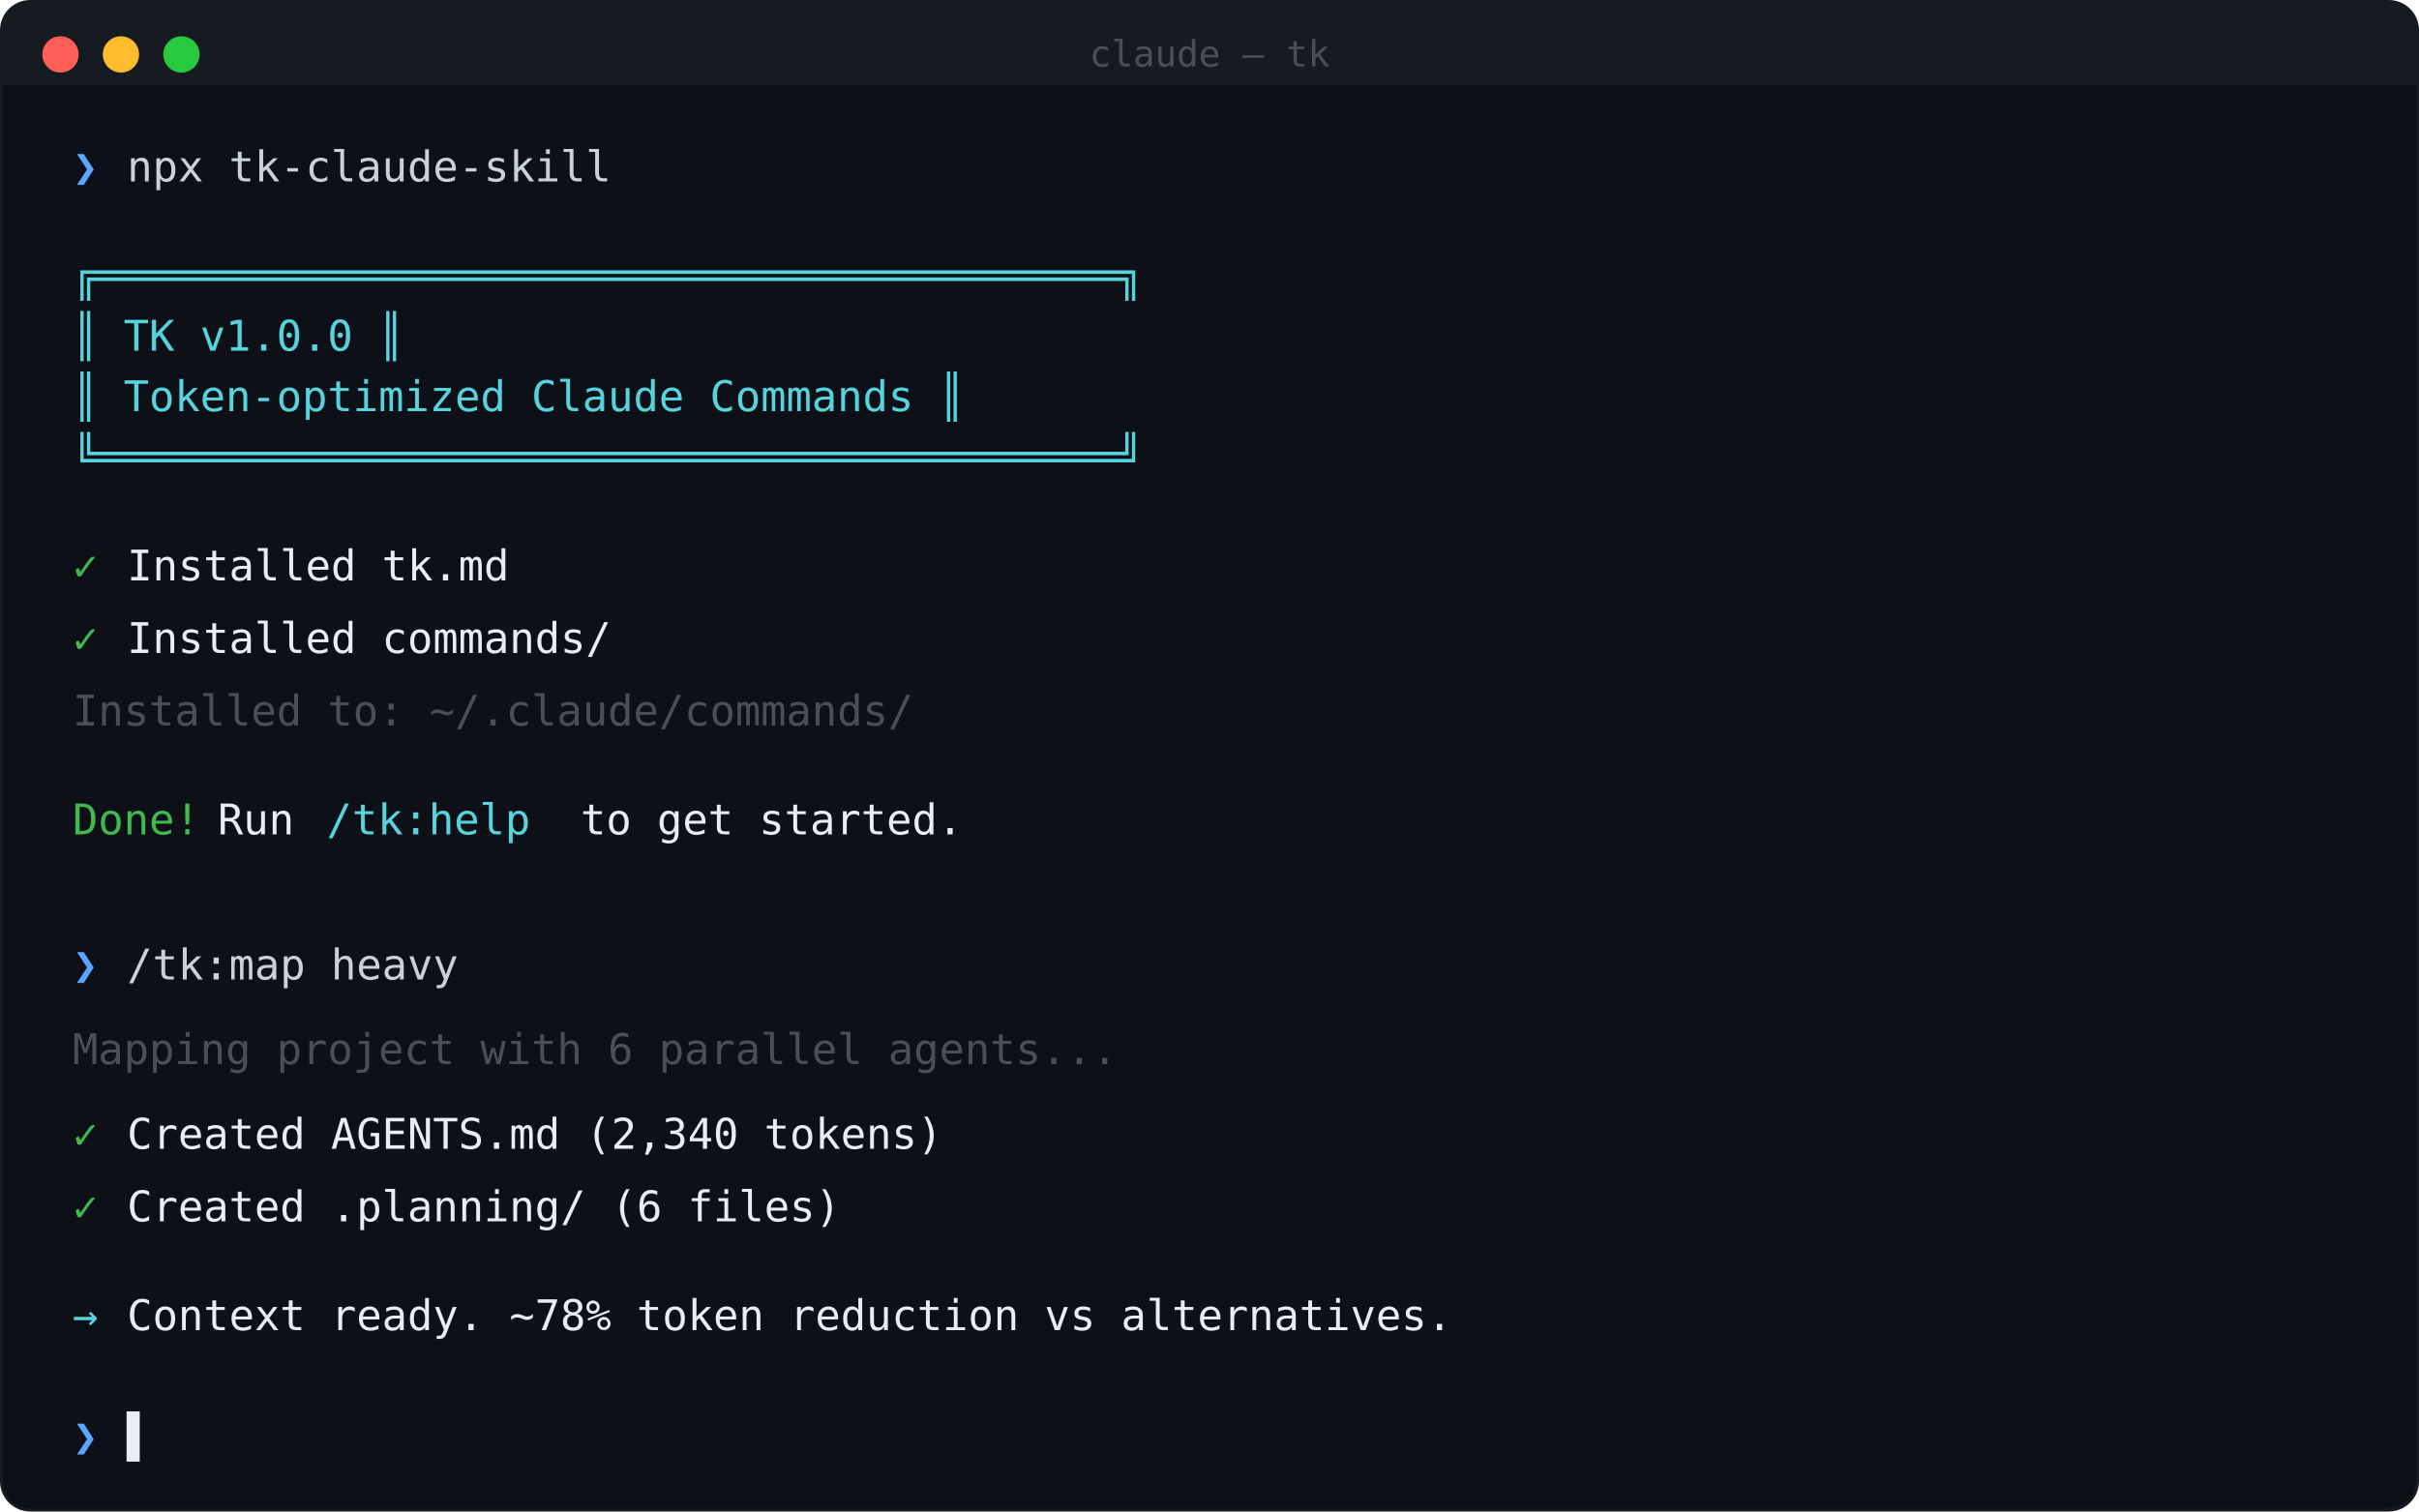
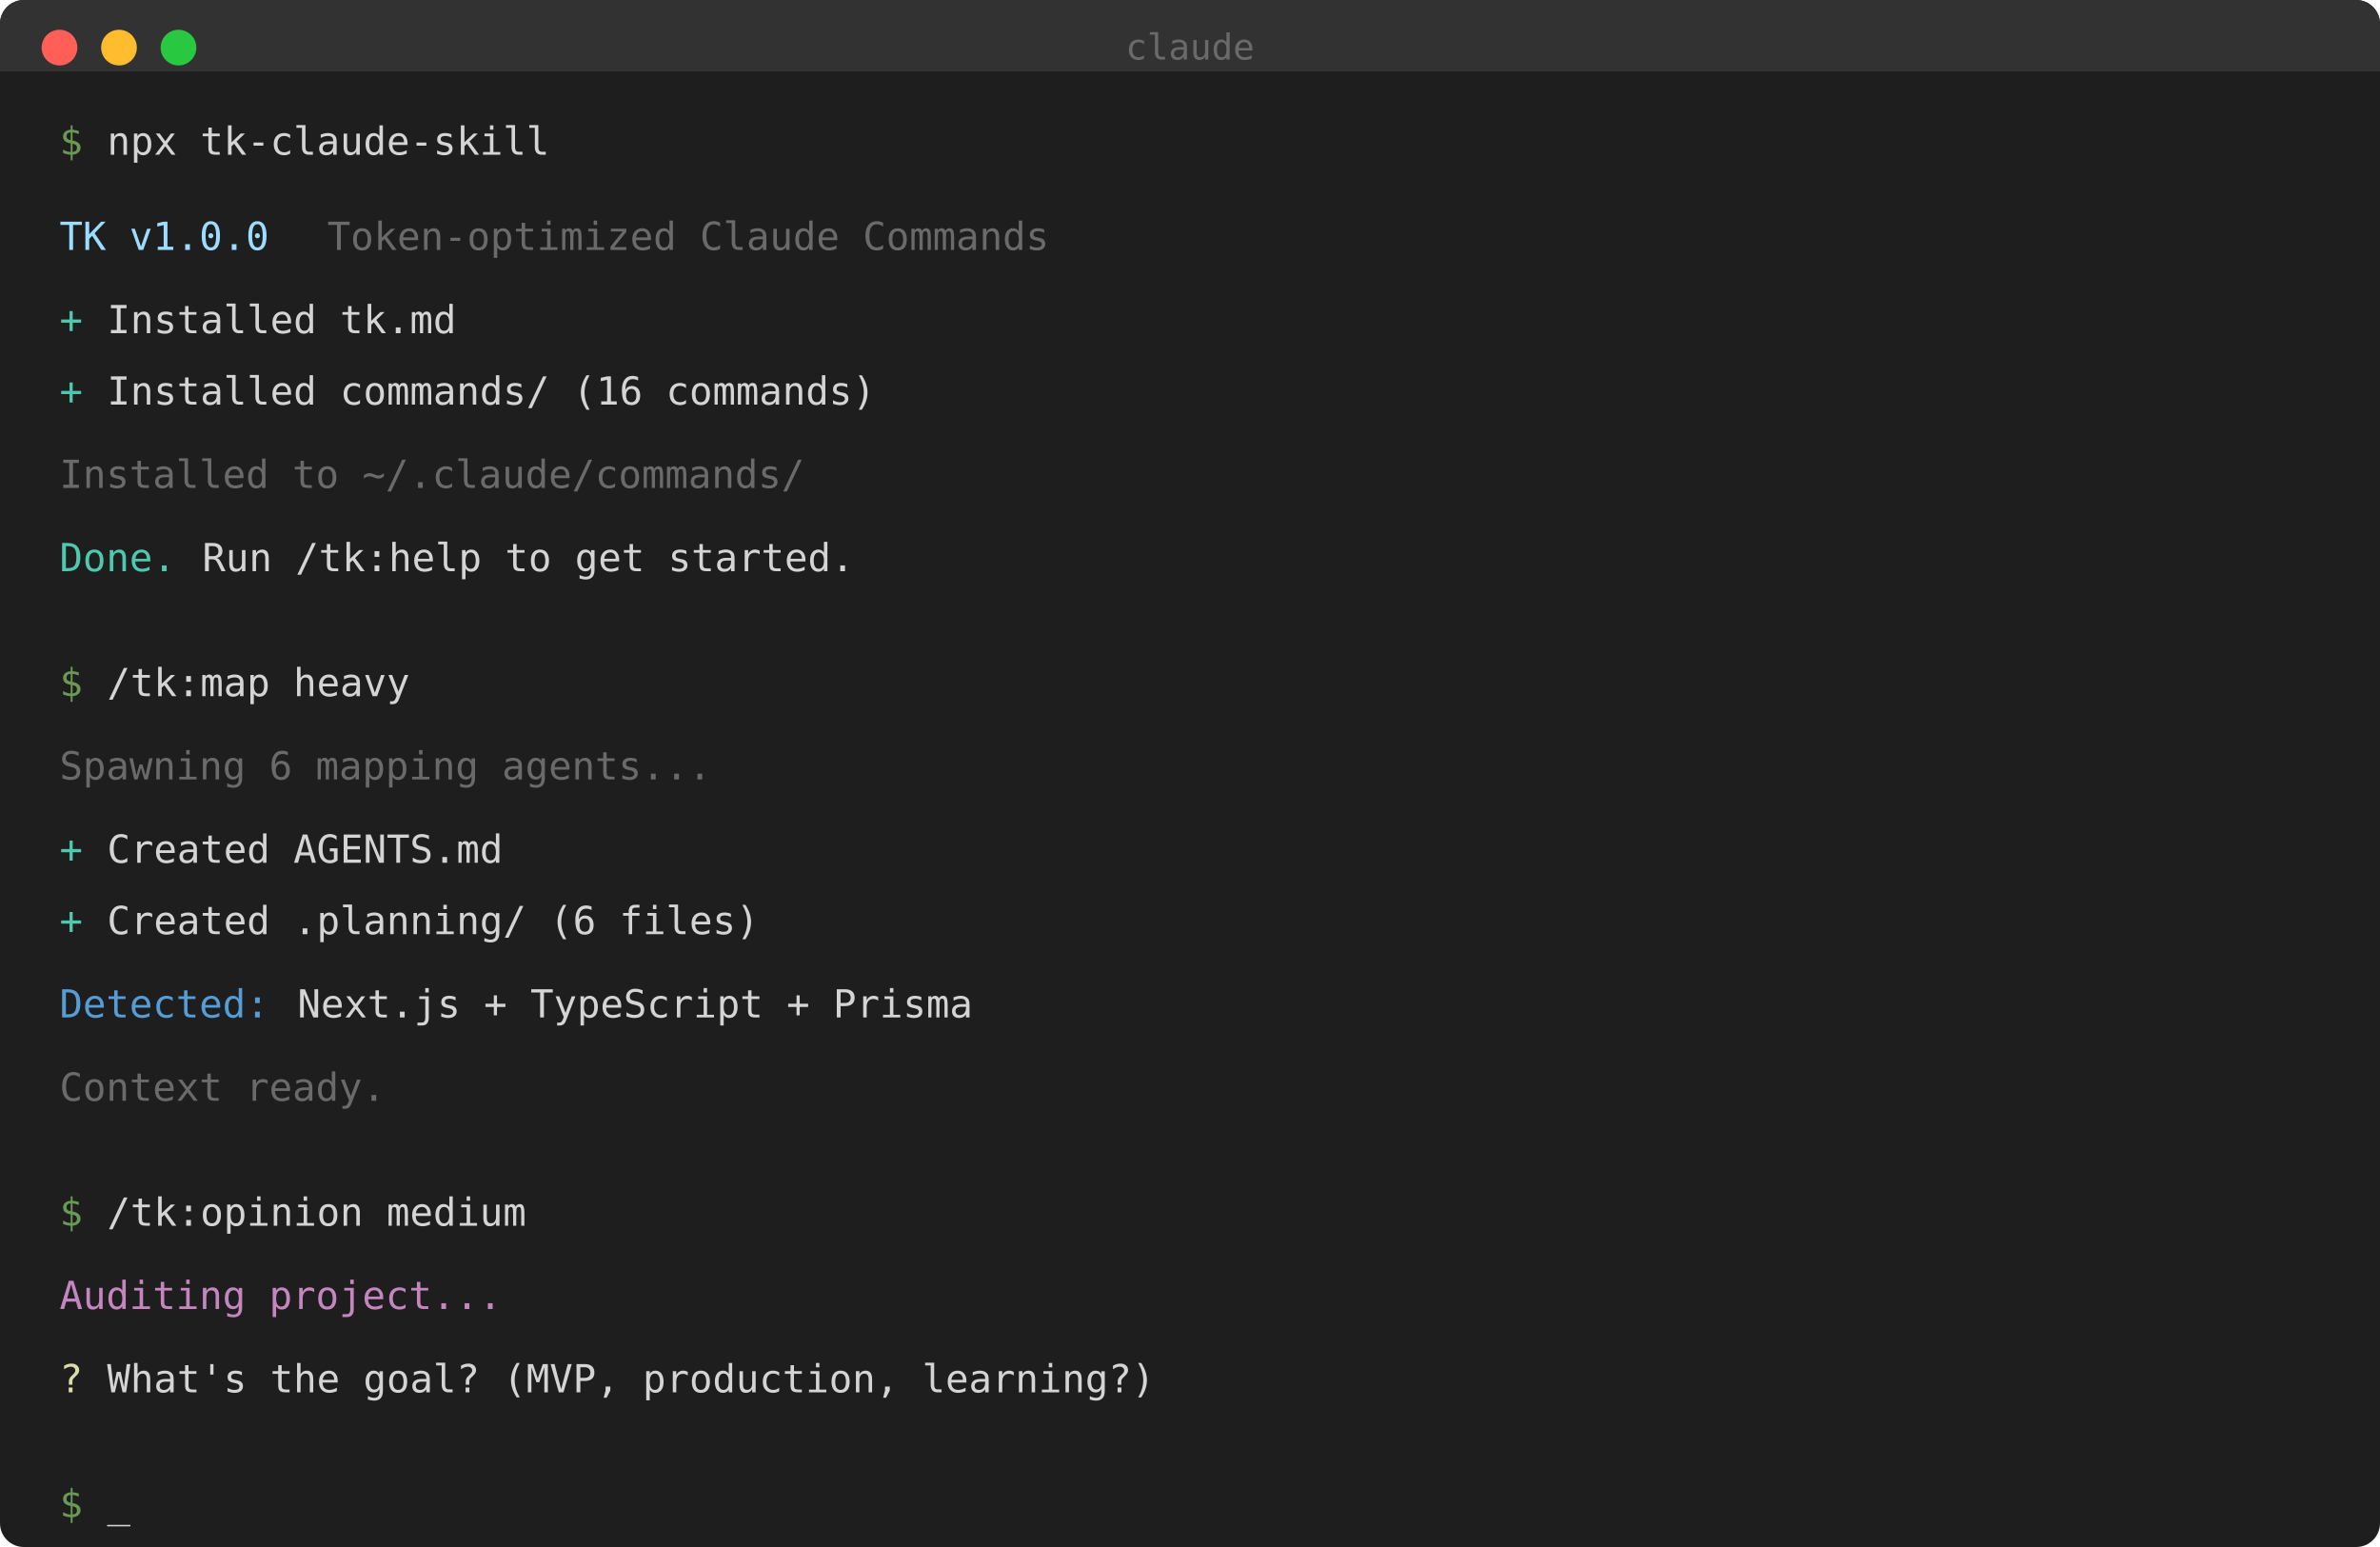
- <svg xmlns="http://www.w3.org/2000/svg" viewBox="0 0 800 500">
+ <svg xmlns="http://www.w3.org/2000/svg" viewBox="0 0 800 520">
  <defs>
    <style>
-       .terminal-bg { fill: #0d1117; }
-       .terminal-border { fill: #161b22; }
-       .title-bar { fill: #161b22; }
-       .btn-red { fill: #ff5f56; }
-       .btn-yellow { fill: #ffbd2e; }
-       .btn-green { fill: #27c93f; }
-       .text { font-family: 'SF Mono', 'Fira Code', Consolas, monospace; }
-       .prompt { fill: #58a6ff; }
-       .command { fill: #c9d1d9; }
-       .cyan { fill: #56d4dd; }
-       .green { fill: #3fb950; }
-       .yellow { fill: #d29922; }
-       .dim { fill: #484f58; }
-       .white { fill: #e6edf3; }
-       
-       /* Typing animation */
-       @keyframes typing {
-         from { width: 0; }
-         to { width: 100%; }
-       }
+       .bg { fill: #1e1e1e; }
+       .titlebar { fill: #323233; }
+       .btn-close { fill: #ff5f57; }
+       .btn-min { fill: #febc2e; }
+       .btn-max { fill: #28c840; }
+       .mono { font-family: ui-monospace, 'Cascadia Code', 'SF Mono', Menlo, Consolas, monospace; }
+       .prompt { fill: #6a9955; }
+       .text { fill: #d4d4d4; }
+       .dim { fill: #6a6a6a; }
+       .blue { fill: #569cd6; }
+       .green { fill: #4ec9b0; }
+       .yellow { fill: #dcdcaa; }
+       .purple { fill: #c586c0; }
+       .cyan { fill: #9cdcfe; }
      
      @keyframes blink {
        0%, 100% { opacity: 1; }
        50% { opacity: 0; }
      }
      
      @keyframes fadeIn {
        from { opacity: 0; }
        to { opacity: 1; }
      }
      
-       .cursor {
-         animation: blink 1s step-end infinite;
-       }
+       .cursor { animation: blink 1s step-end infinite; }
      
-       .line1 { animation: fadeIn 0.3s ease-out 0.5s both; }
-       .line2 { animation: fadeIn 0.3s ease-out 1.0s both; }
-       .line3 { animation: fadeIn 0.3s ease-out 1.5s both; }
-       .line4 { animation: fadeIn 0.3s ease-out 2.0s both; }
-       .line5 { animation: fadeIn 0.3s ease-out 2.5s both; }
-       .line6 { animation: fadeIn 0.3s ease-out 3.0s both; }
-       .line7 { animation: fadeIn 0.3s ease-out 3.5s both; }
-       .line8 { animation: fadeIn 0.3s ease-out 4.0s both; }
-       .line9 { animation: fadeIn 0.3s ease-out 4.5s both; }
-       .line10 { animation: fadeIn 0.3s ease-out 5.0s both; }
-       .line11 { animation: fadeIn 0.3s ease-out 5.5s both; }
-       .line12 { animation: fadeIn 0.3s ease-out 6.0s both; }
+       .l1 { animation: fadeIn 0.2s ease-out 0.3s both; }
+       .l2 { animation: fadeIn 0.2s ease-out 0.6s both; }
+       .l3 { animation: fadeIn 0.2s ease-out 0.9s both; }
+       .l4 { animation: fadeIn 0.2s ease-out 1.2s both; }
+       .l5 { animation: fadeIn 0.2s ease-out 1.5s both; }
+       .l6 { animation: fadeIn 0.2s ease-out 1.8s both; }
+       .l7 { animation: fadeIn 0.2s ease-out 2.1s both; }
+       .l8 { animation: fadeIn 0.2s ease-out 2.4s both; }
+       .l9 { animation: fadeIn 0.2s ease-out 2.7s both; }
+       .l10 { animation: fadeIn 0.2s ease-out 3.0s both; }
+       .l11 { animation: fadeIn 0.2s ease-out 3.3s both; }
+       .l12 { animation: fadeIn 0.2s ease-out 3.6s both; }
+       .l13 { animation: fadeIn 0.2s ease-out 3.9s both; }
+       .l14 { animation: fadeIn 0.2s ease-out 4.2s both; }
+       .l15 { animation: fadeIn 0.2s ease-out 4.5s both; }
+       .l16 { animation: fadeIn 0.2s ease-out 4.8s both; }
    </style>
  </defs>
-   <rect class="terminal-border" width="800" height="500" rx="10" />
-   <rect class="terminal-bg" x="1" y="1" width="798" height="498" rx="9" />
-   <rect class="title-bar" x="1" y="1" width="798" height="36" rx="9" />
-   <rect class="terminal-bg" x="1" y="28" width="798" height="10" />
-   <circle class="btn-red" cx="20" cy="18" r="6" />
-   <circle class="btn-yellow" cx="40" cy="18" r="6" />
-   <circle class="btn-green" cx="60" cy="18" r="6" />
-   <text x="400" y="22" text-anchor="middle" class="text dim" font-size="12">claude — tk</text>
-   <g transform="translate(24, 60)">
-     <g class="line1">
-       <text class="text prompt" font-size="14" y="0">❯</text>
-       <text class="text command" font-size="14" x="18" y="0">npx tk-claude-skill</text>
+   <rect class="bg" width="800" height="520" rx="8" />
+   <rect class="titlebar" width="800" height="32" rx="8" />
+   <rect class="bg" y="24" width="800" height="8" />
+   <circle class="btn-close" cx="20" cy="16" r="6" />
+   <circle class="btn-min" cx="40" cy="16" r="6" />
+   <circle class="btn-max" cx="60" cy="16" r="6" />
+   <text class="mono dim" font-size="12" x="400" y="20" text-anchor="middle">claude</text>
+   <g transform="translate(20, 52)">
+     <g class="l1">
+       <text class="mono prompt" font-size="13" y="0">$</text>
+       <text class="mono text" font-size="13" x="16" y="0">npx tk-claude-skill</text>
    </g>
-     <g class="line2">
-       <text class="text cyan" font-size="14" y="36">╔════════════════════════════════════════╗</text>
-       <text class="text cyan" font-size="14" y="56">║              TK v1.0.0                  ║</text>
-       <text class="text cyan" font-size="14" y="76">║     Token-optimized Claude Commands    ║</text>
-       <text class="text cyan" font-size="14" y="96">╚════════════════════════════════════════╝</text>
+     <g class="l2">
+       <text class="mono cyan" font-size="13" y="32">TK v1.0.0</text>
+       <text class="mono dim" font-size="13" x="90" y="32">Token-optimized Claude Commands</text>
    </g>
-     <g class="line3">
-       <text class="text green" font-size="14" y="132">✓</text>
-       <text class="text white" font-size="14" x="18" y="132">Installed tk.md</text>
+     <g class="l3">
+       <text class="mono green" font-size="13" y="60">+</text>
+       <text class="mono text" font-size="13" x="16" y="60">Installed tk.md</text>
    </g>
-     <g class="line4">
-       <text class="text green" font-size="14" y="156">✓</text>
-       <text class="text white" font-size="14" x="18" y="156">Installed commands/</text>
+     <g class="l4">
+       <text class="mono green" font-size="13" y="84">+</text>
+       <text class="mono text" font-size="13" x="16" y="84">Installed commands/ (16 commands)</text>
    </g>
-     <g class="line5">
-       <text class="text dim" font-size="14" y="180">Installed to: ~/.claude/commands/</text>
+     <g class="l5">
+       <text class="mono dim" font-size="13" y="112">Installed to ~/.claude/commands/</text>
    </g>
-     <g class="line6">
-       <text class="text green" font-size="14" y="216">Done!</text>
-       <text class="text white" font-size="14" x="48" y="216">Run</text>
-       <text class="text cyan" font-size="14" x="84" y="216">/tk:help</text>
-       <text class="text white" font-size="14" x="168" y="216">to get started.</text>
+     <g class="l6">
+       <text class="mono green" font-size="13" y="140">Done.</text>
+       <text class="mono text" font-size="13" x="48" y="140">Run /tk:help to get started.</text>
    </g>
-     <g class="line7">
-       <text class="text prompt" font-size="14" y="264">❯</text>
-       <text class="text command" font-size="14" x="18" y="264">/tk:map heavy</text>
+     <g class="l7">
+       <text class="mono prompt" font-size="13" y="182">$</text>
+       <text class="mono text" font-size="13" x="16" y="182">/tk:map heavy</text>
    </g>
-     <g class="line8">
-       <text class="text dim" font-size="14" y="292">Mapping project with 6 parallel agents...</text>
+     <g class="l8">
+       <text class="mono dim" font-size="13" y="210">Spawning 6 mapping agents...</text>
    </g>
-     <g class="line9">
-       <text class="text green" font-size="14" y="320">✓</text>
-       <text class="text white" font-size="14" x="18" y="320">Created AGENTS.md (2,340 tokens)</text>
+     <g class="l9">
+       <text class="mono green" font-size="13" y="238">+</text>
+       <text class="mono text" font-size="13" x="16" y="238">Created AGENTS.md</text>
    </g>
-     <g class="line10">
-       <text class="text green" font-size="14" y="344">✓</text>
-       <text class="text white" font-size="14" x="18" y="344">Created .planning/ (6 files)</text>
+     <g class="l10">
+       <text class="mono green" font-size="13" y="262">+</text>
+       <text class="mono text" font-size="13" x="16" y="262">Created .planning/ (6 files)</text>
    </g>
-     <g class="line11">
-       <text class="text cyan" font-size="14" y="380">→</text>
-       <text class="text white" font-size="14" x="18" y="380">Context ready. ~78% token reduction vs alternatives.</text>
+     <g class="l11">
+       <text class="mono blue" font-size="13" y="290">Detected:</text>
+       <text class="mono text" font-size="13" x="80" y="290">Next.js + TypeScript + Prisma</text>
    </g>
-     <g class="line12">
-       <text class="text prompt" font-size="14" y="420">❯</text>
-       <text class="text white cursor" font-size="14" x="18" y="420">▌</text>
+     <g class="l12">
+       <text class="mono dim" font-size="13" y="318">Context ready.</text>
+     </g>
+     <g class="l13">
+       <text class="mono prompt" font-size="13" y="360">$</text>
+       <text class="mono text" font-size="13" x="16" y="360">/tk:opinion medium</text>
+     </g>
+     <g class="l14">
+       <text class="mono purple" font-size="13" y="388">Auditing project...</text>
+     </g>
+     <g class="l15">
+       <text class="mono yellow" font-size="13" y="416">?</text>
+       <text class="mono text" font-size="13" x="16" y="416">What's the goal? (MVP, production, learning?)</text>
+     </g>
+     <g class="l16">
+       <text class="mono prompt" font-size="13" y="458">$</text>
+       <text class="mono text cursor" font-size="13" x="16" y="458">_</text>
    </g>
  </g>
</svg>
